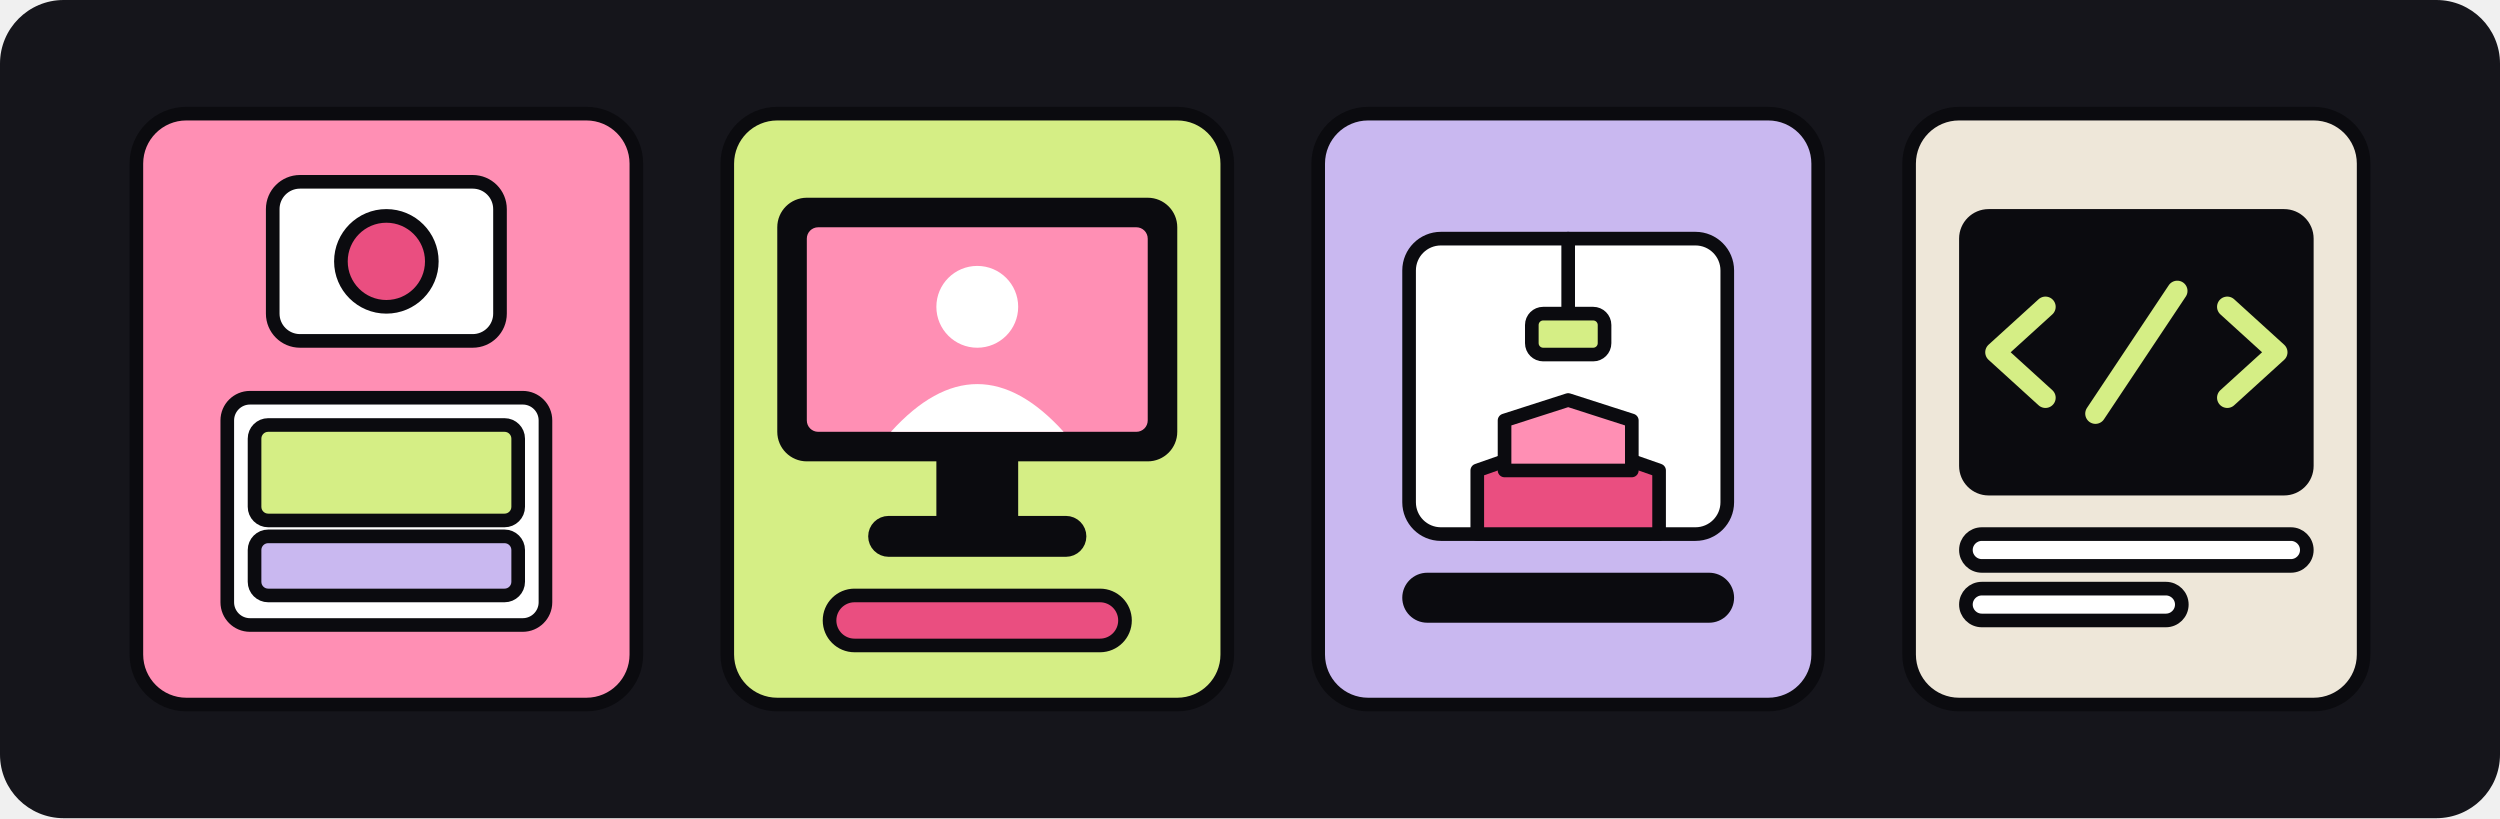
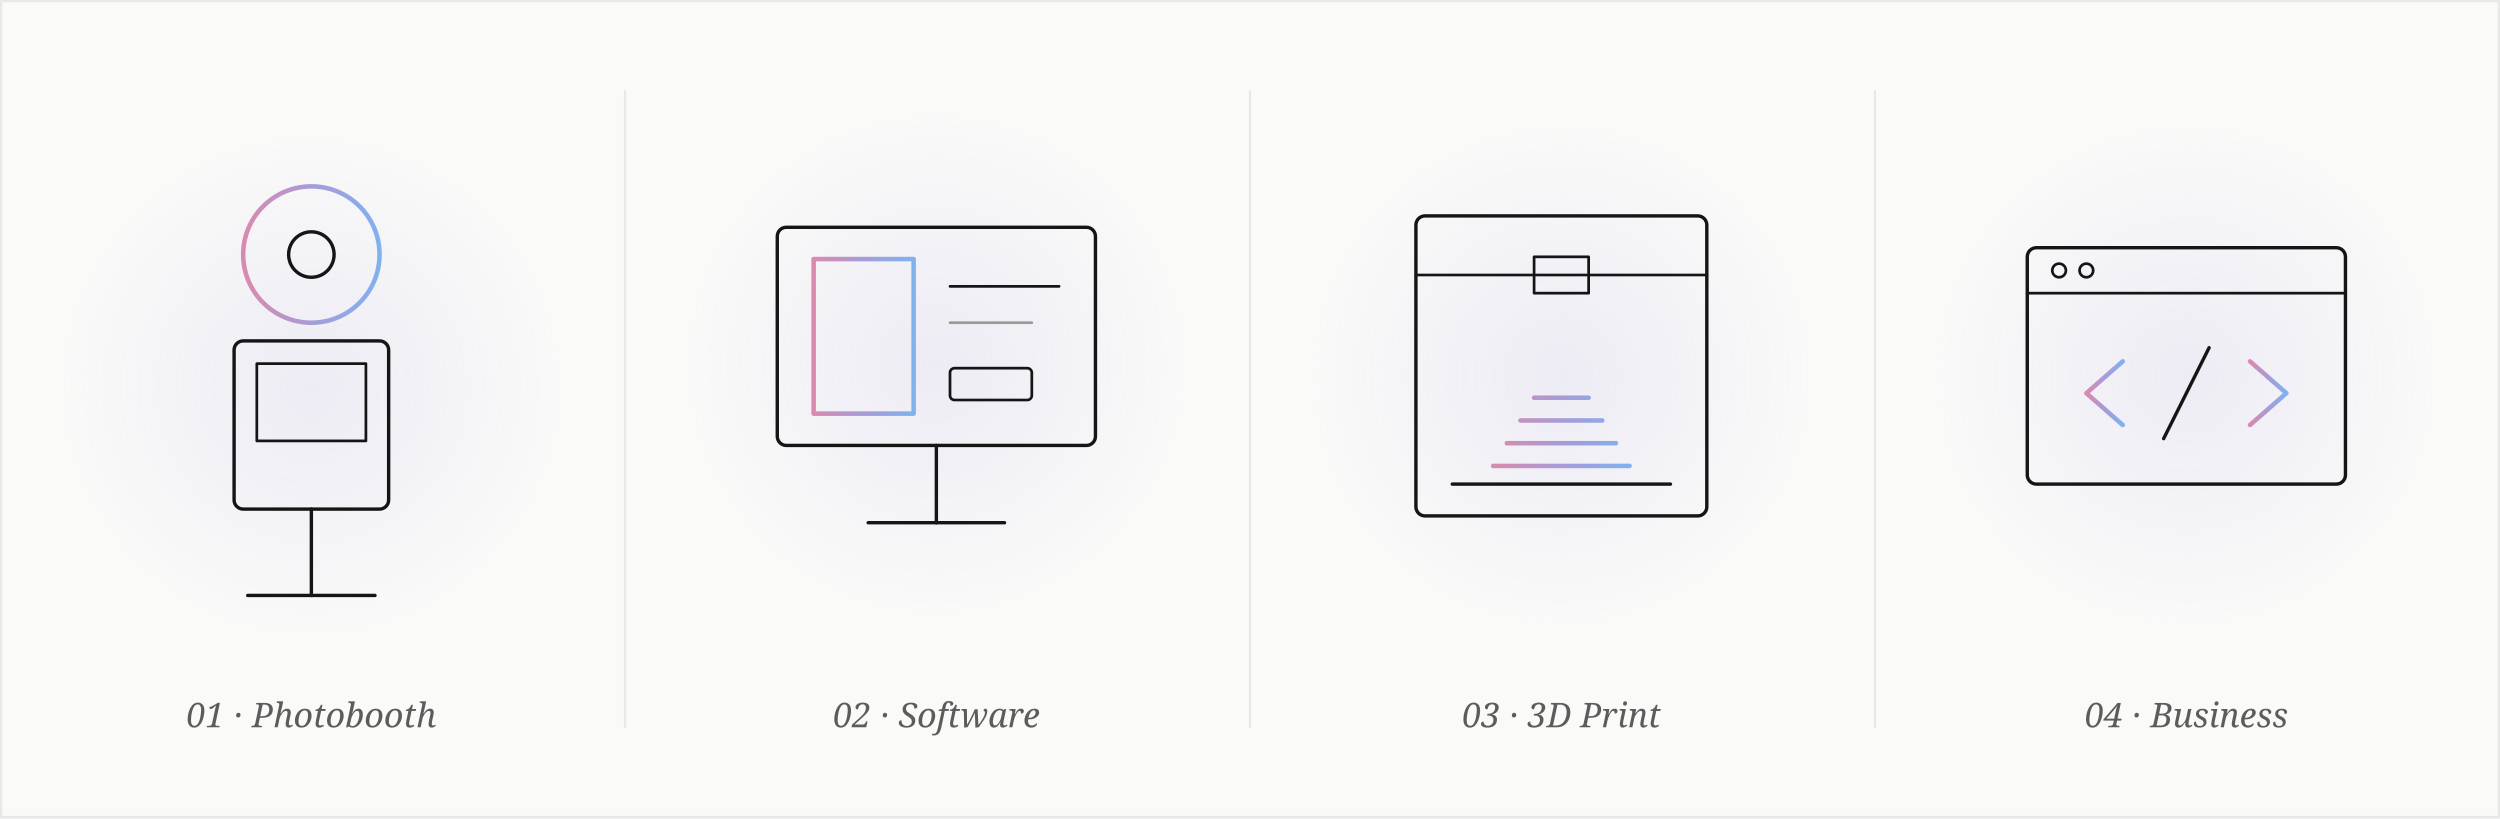
- <svg xmlns="http://www.w3.org/2000/svg" viewBox="0 0 1100 360" role="img" aria-label="ภาพรวมบริการ KOKO: บูธถ่ายภาพ โปรแกรม งานพิมพ์ 3D และซอฟต์แวร์">
-   <rect width="1100" height="360" rx="28" fill="#15151b" />
-   <g stroke="#0b0b0f" stroke-width="6" stroke-linejoin="round" stroke-linecap="round">
-     <g transform="translate(60 50)">
-       <rect width="220" height="260" rx="22" fill="#FF8FB4" />
-       <rect x="60" y="30" width="100" height="70" rx="12" fill="#fff" />
-       <circle cx="110" cy="65" r="20" fill="#EA4E80" />
-       <rect x="40" y="125" width="140" height="100" rx="10" fill="#fff" />
-       <rect x="52" y="137" width="116" height="42" rx="6" fill="#D5EE85" />
-       <rect x="52" y="186" width="116" height="26" rx="6" fill="#C9B8F0" />
-     </g>
-     <g transform="translate(320 50)">
-       <rect width="220" height="260" rx="22" fill="#D5EE85" />
-       <rect x="25" y="40" width="170" height="110" rx="10" fill="#0b0b0f" />
-       <rect x="35" y="50" width="150" height="90" rx="5" fill="#FF8FB4" stroke="none" />
-       <circle cx="110" cy="85" r="18" fill="#fff" stroke="none" />
-       <path d="M72 140 q38 -42 76 0z" fill="#fff" stroke="none" />
-       <rect x="95" y="150" width="30" height="30" fill="#0b0b0f" />
-       <rect x="65" y="180" width="90" height="12" rx="6" fill="#0b0b0f" />
-       <rect x="45" y="212" width="130" height="22" rx="11" fill="#EA4E80" />
-     </g>
-     <g transform="translate(580 50)">
-       <rect width="220" height="260" rx="22" fill="#C9B8F0" />
-       <rect x="40" y="55" width="140" height="130" rx="14" fill="#fff" />
-       <path d="M70 185 v-28 l40 -14 40 14 v28z" fill="#EA4E80" />
-       <path d="M82 157 v-22 l28 -9 28 9 v22z" fill="#FF8FB4" />
-       <rect x="40" y="205" width="140" height="16" rx="8" fill="#0b0b0f" />
-       <line x1="110" y1="55" x2="110" y2="90" />
-       <rect x="94" y="88" width="32" height="18" rx="5" fill="#D5EE85" />
-     </g>
-     <g transform="translate(840 50)">
-       <rect width="200" height="260" rx="22" fill="#EEE7D9" />
-       <rect x="25" y="45" width="150" height="120" rx="10" fill="#0b0b0f" />
-       <path d="M60 85 l-22 20 22 20 M140 85 l22 20 -22 20 M118 78 l-36 54" fill="none" stroke="#D5EE85" stroke-width="9" />
-       <rect x="25" y="185" width="150" height="14" rx="7" fill="#fff" />
-       <rect x="25" y="209" width="95" height="14" rx="7" fill="#fff" />
-     </g>
+ <svg xmlns="http://www.w3.org/2000/svg" viewBox="0 0 1100 360" fill="none" stroke-linecap="round" stroke-linejoin="round">
+   <defs>
+     <linearGradient id="g" x1="0" y1="0" x2="1" y2="0">
+       <stop offset="0" stop-color="#d98aae" />
+       <stop offset=".5" stop-color="#a79bd8" />
+       <stop offset="1" stop-color="#7fb2ee" />
+     </linearGradient>
+     <radialGradient id="glow" cx=".5" cy=".5" r=".5">
+       <stop offset="0" stop-color="#a79bd8" stop-opacity=".16" />
+       <stop offset="1" stop-color="#a79bd8" stop-opacity="0" />
+     </radialGradient>
+   </defs>
+   <rect width="1100" height="360" fill="#fafaf9" />
+   <rect x=".5" y=".5" width="1099" height="359" stroke="#e8e8e6" />
+   <line x1="275" y1="40" x2="275" y2="320" stroke="#e8e8e6" />
+   <line x1="550" y1="40" x2="550" y2="320" stroke="#e8e8e6" />
+   <line x1="825" y1="40" x2="825" y2="320" stroke="#e8e8e6" />
+   <g transform="translate(137 170)">
+     <circle r="110" fill="url(#glow)" stroke="none" />
+     <circle cx="0" cy="-58" r="30" stroke="url(#g)" stroke-width="2" />
+     <circle cx="0" cy="-58" r="10" stroke="#151515" stroke-width="1.5" />
+     <rect x="-34" y="-20" width="68" height="74" rx="4" stroke="#151515" stroke-width="1.5" />
+     <rect x="-24" y="-10" width="48" height="34" stroke="#151515" stroke-width="1.2" />
+     <line x1="0" y1="54" x2="0" y2="92" stroke="#151515" stroke-width="1.5" />
+     <line x1="-28" y1="92" x2="28" y2="92" stroke="#151515" stroke-width="1.5" />
  </g>
+   <text x="137" y="320" text-anchor="middle" font-family="Georgia, serif" font-style="italic" font-size="15" fill="#5c5c5c">01 · Photobooth</text>
+   <g transform="translate(412 160)">
+     <circle r="110" fill="url(#glow)" stroke="none" />
+     <rect x="-70" y="-60" width="140" height="96" rx="4" stroke="#151515" stroke-width="1.5" />
+     <rect x="-54" y="-46" width="44" height="68" stroke="url(#g)" stroke-width="2" />
+     <line x1="-54" y1="-23" x2="-10" y2="-23" stroke="url(#g)" stroke-width="1.2" />
+     <line x1="-54" y1="0" x2="-10" y2="0" stroke="url(#g)" stroke-width="1.2" />
+     <line x1="6" y1="-34" x2="54" y2="-34" stroke="#151515" stroke-width="1.2" />
+     <line x1="6" y1="-18" x2="42" y2="-18" stroke="#9a9a96" stroke-width="1.2" />
+     <rect x="6" y="2" width="36" height="14" rx="2" stroke="#151515" stroke-width="1.2" />
+     <line x1="0" y1="36" x2="0" y2="70" stroke="#151515" stroke-width="1.5" />
+     <line x1="-30" y1="70" x2="30" y2="70" stroke="#151515" stroke-width="1.5" />
+   </g>
+   <text x="412" y="320" text-anchor="middle" font-family="Georgia, serif" font-style="italic" font-size="15" fill="#5c5c5c">02 · Software</text>
+   <g transform="translate(687 165)">
+     <circle r="110" fill="url(#glow)" stroke="none" />
+     <rect x="-64" y="-70" width="128" height="132" rx="4" stroke="#151515" stroke-width="1.5" />
+     <line x1="-64" y1="-44" x2="64" y2="-44" stroke="#151515" stroke-width="1.2" />
+     <rect x="-12" y="-52" width="24" height="16" stroke="#151515" stroke-width="1.2" />
+     <path d="M0 -36 L0 -24" stroke="url(#g)" stroke-width="2" />
+     <path d="M-30 40 h60 M-24 30 h48 M-18 20 h36 M-12 10 h24" stroke="url(#g)" stroke-width="2" />
+     <line x1="-48" y1="48" x2="48" y2="48" stroke="#151515" stroke-width="1.5" />
+   </g>
+   <text x="687" y="320" text-anchor="middle" font-family="Georgia, serif" font-style="italic" font-size="15" fill="#5c5c5c">03 · 3D Print</text>
+   <g transform="translate(962 165)">
+     <circle r="110" fill="url(#glow)" stroke="none" />
+     <rect x="-70" y="-56" width="140" height="104" rx="4" stroke="#151515" stroke-width="1.5" />
+     <line x1="-70" y1="-36" x2="70" y2="-36" stroke="#151515" stroke-width="1.2" />
+     <circle cx="-56" cy="-46" r="3" stroke="#151515" stroke-width="1.2" />
+     <circle cx="-44" cy="-46" r="3" stroke="#151515" stroke-width="1.2" />
+     <path d="M-28 -6 L-44 8 L-28 22" stroke="url(#g)" stroke-width="2" />
+     <path d="M28 -6 L44 8 L28 22" stroke="url(#g)" stroke-width="2" />
+     <path d="M10 -12 L-10 28" stroke="#151515" stroke-width="1.5" />
+   </g>
+   <text x="962" y="320" text-anchor="middle" font-family="Georgia, serif" font-style="italic" font-size="15" fill="#5c5c5c">04 · Business</text>
</svg>
